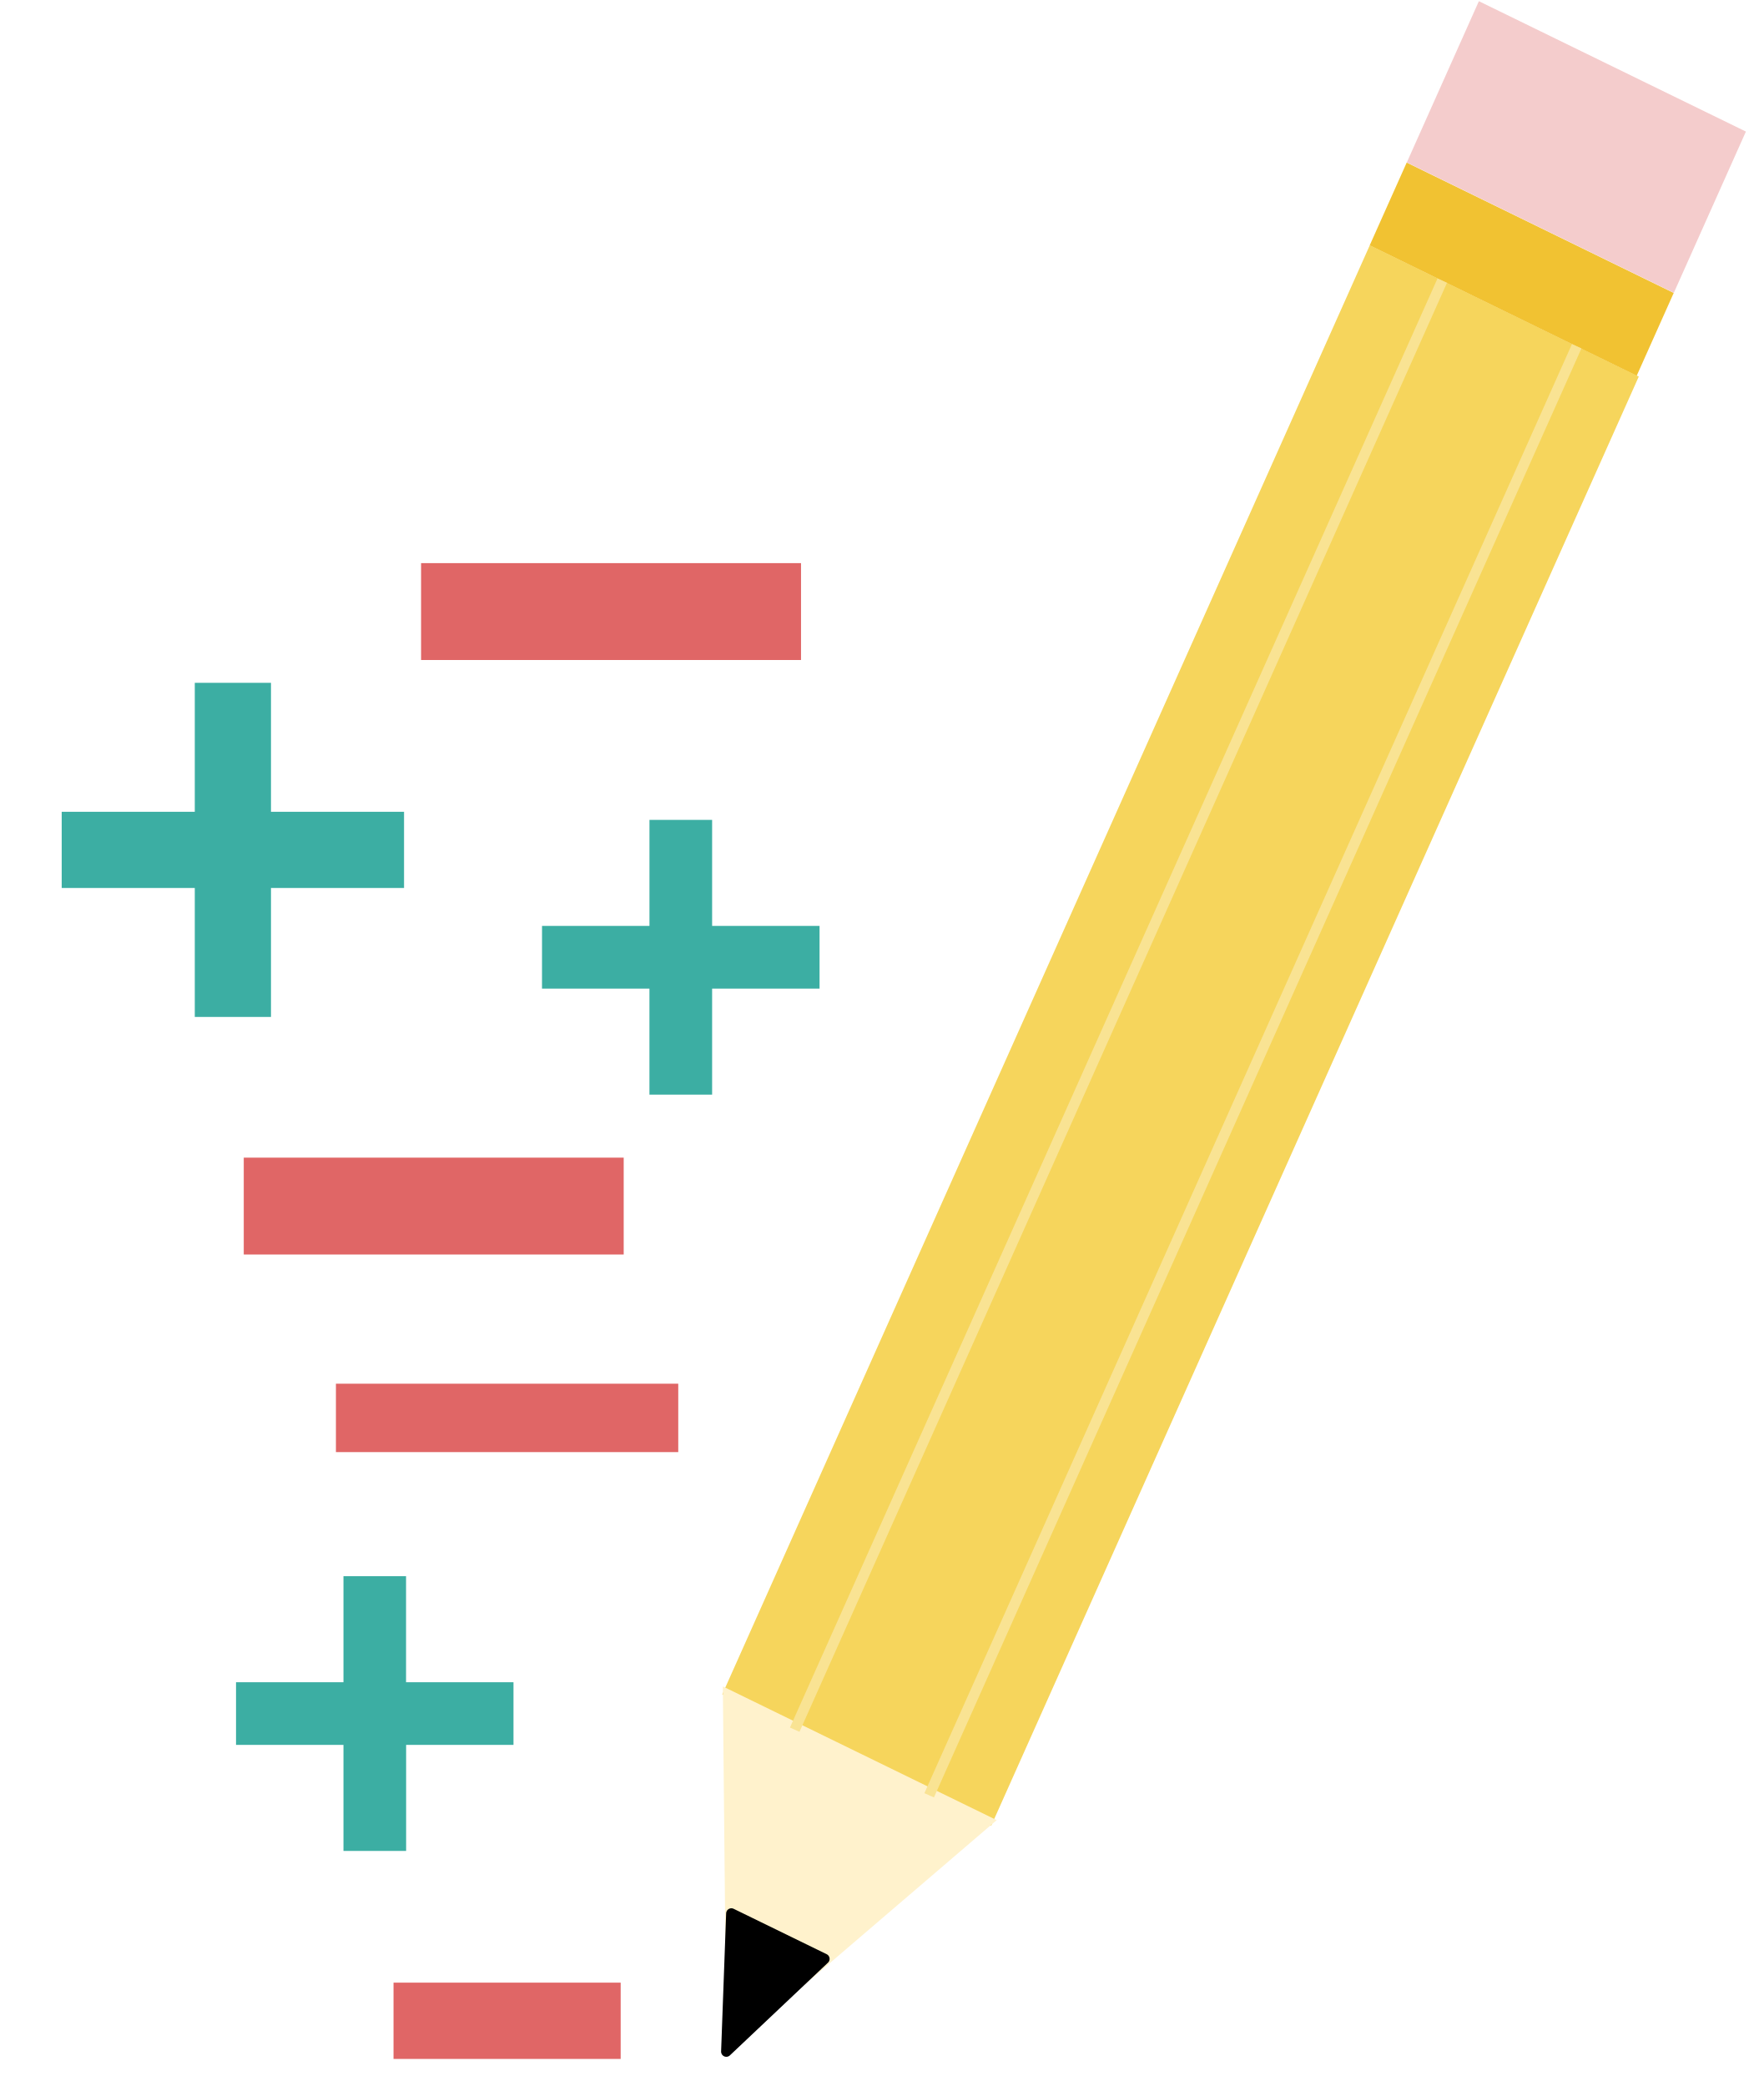
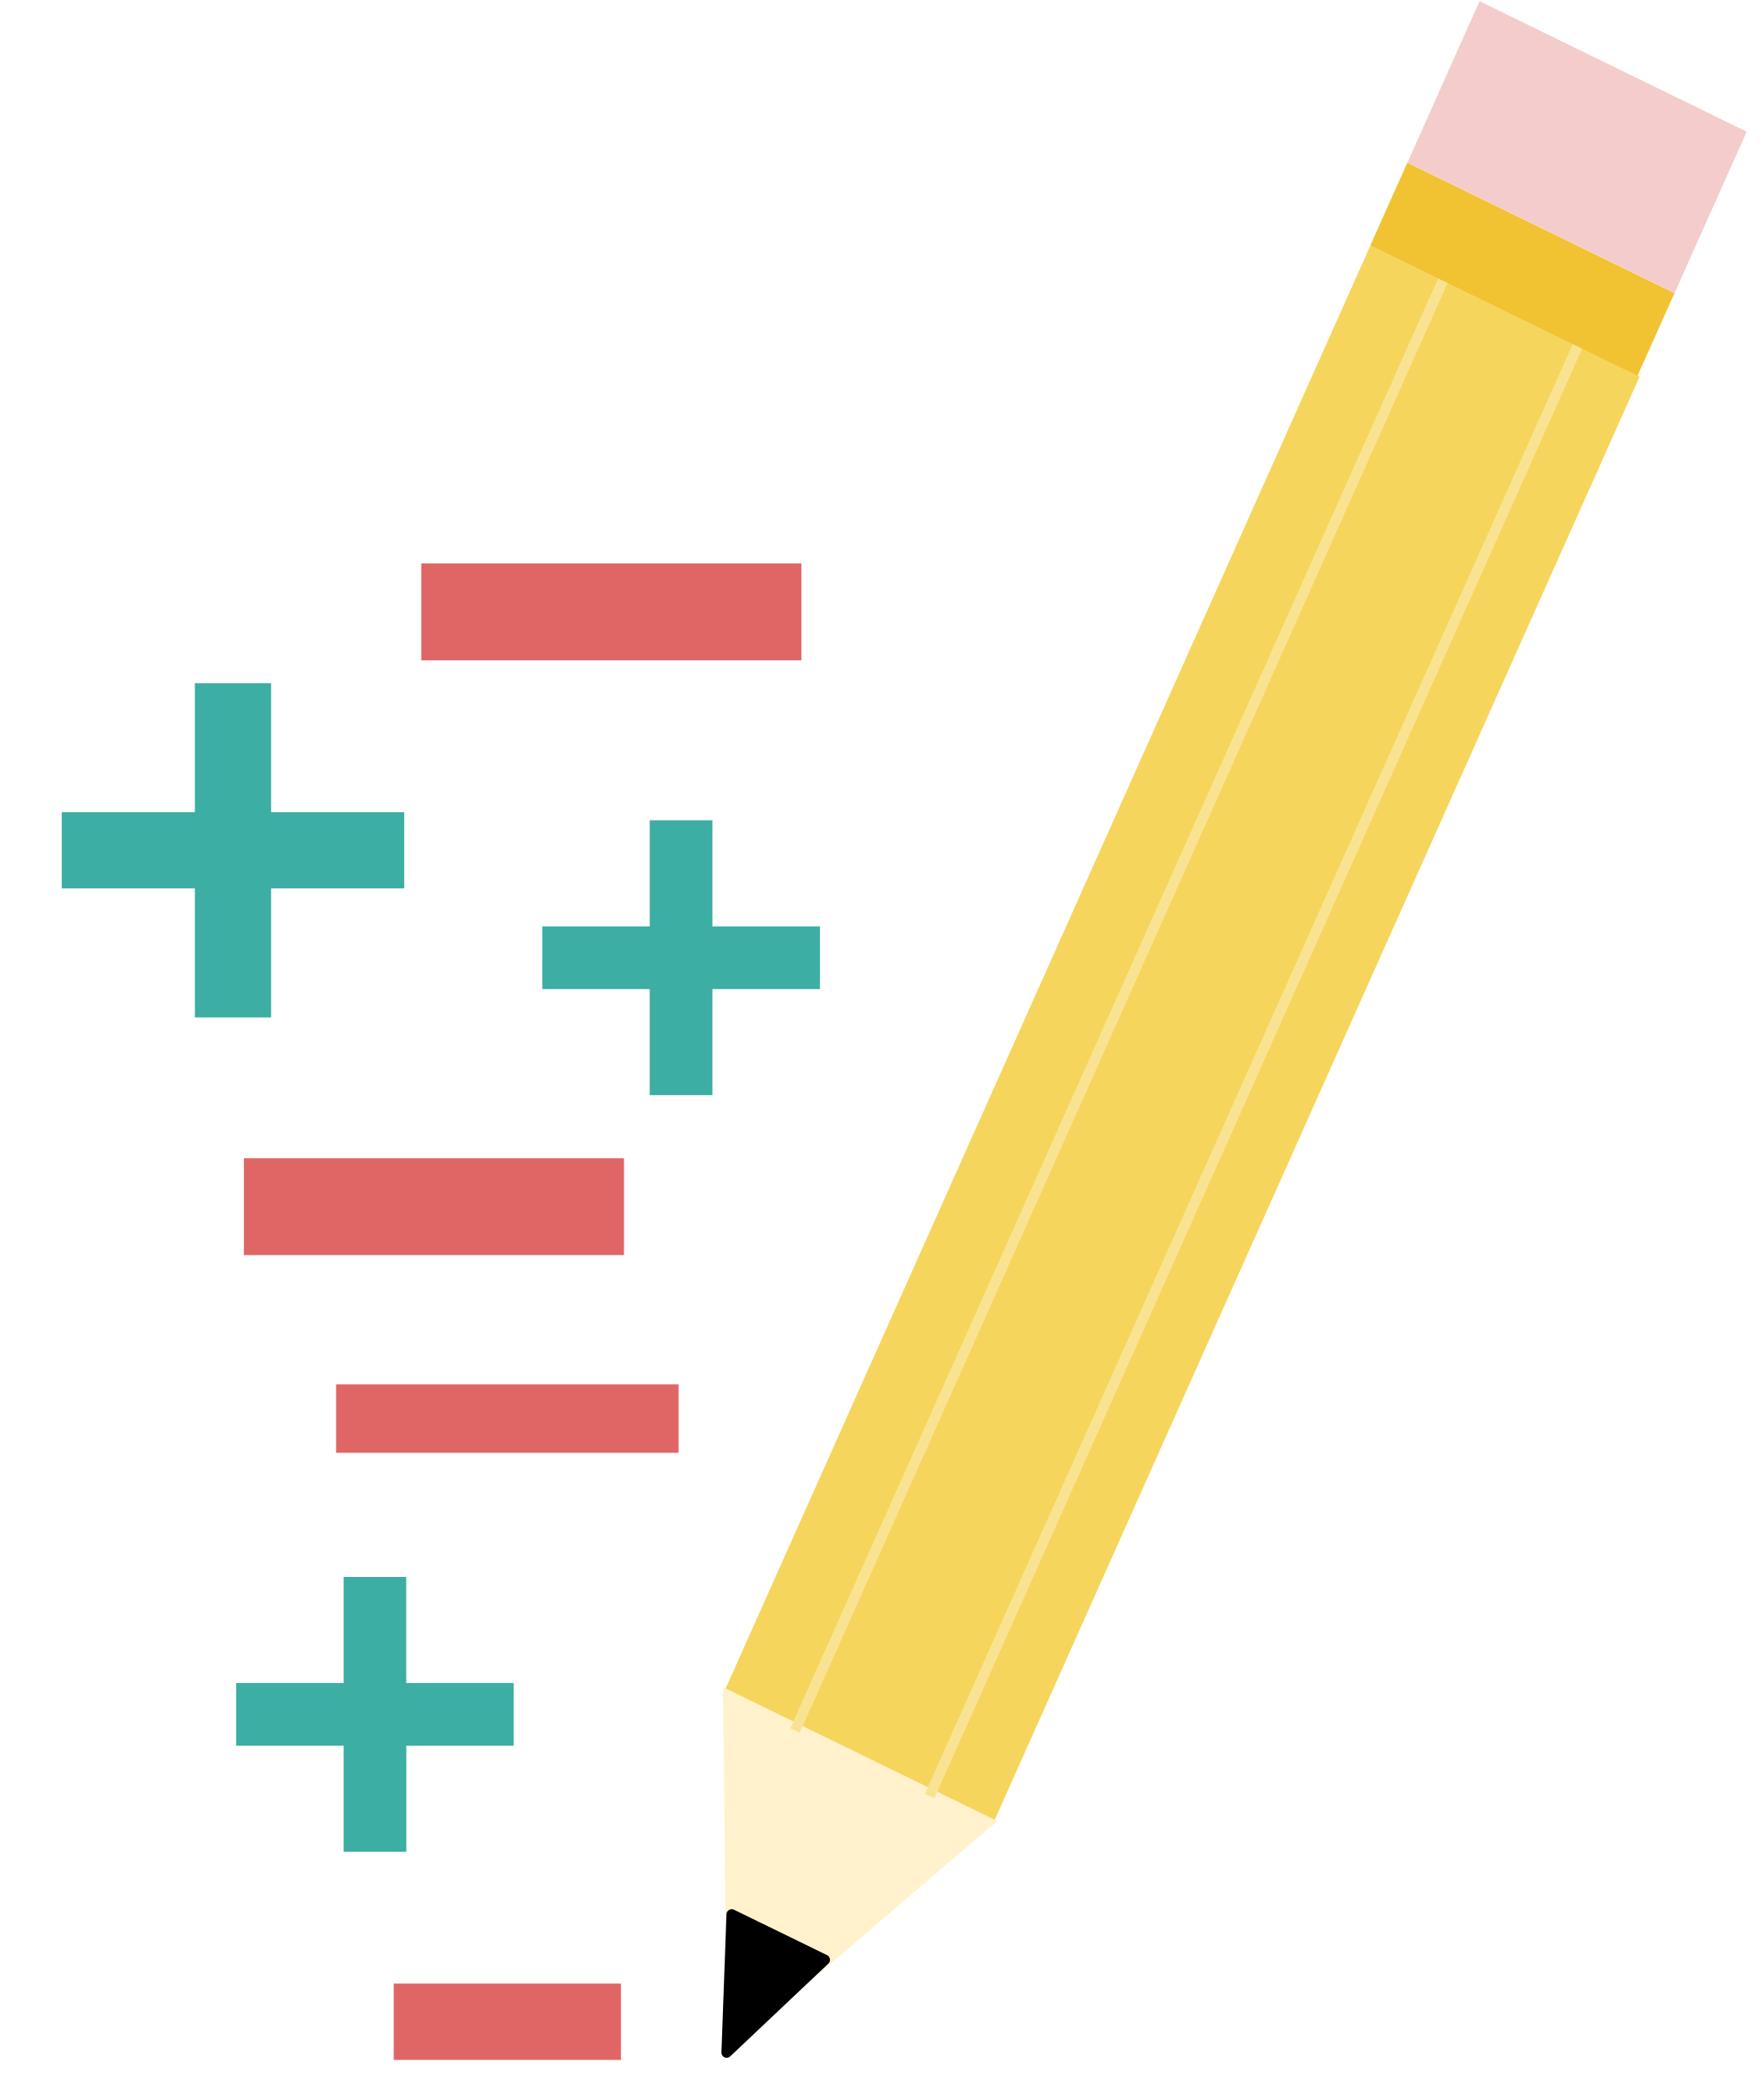
- <svg xmlns="http://www.w3.org/2000/svg" width="169.043" height="200" viewBox="0 0 169.043 200">
+ <svg xmlns="http://www.w3.org/2000/svg" width="169.04" height="200" viewBox="0 0 169.043 200">
  <defs>
-     <clipPath id="clip-path">
-       <path id="Path_288" data-name="Path 288" d="M0,0H169.043V200H0Z" fill="none" />
+     <clipPath id="a">
+       <path d="M0,0H169.043V200H0Z" fill="none" data-name="Path 288" />
    </clipPath>
  </defs>
-   <g id="list_ico" clip-path="url(#clip-path)">
-     <path id="Path_262" data-name="Path 262" d="M0,0H169.043V200H0Z" fill="rgba(0,0,0,0)" fill-rule="evenodd" />
-     <path id="Path_263" data-name="Path 263" d="M39.122,82.087H26.365V69.722H19.06V82.087H6.3v7.305H19.06v12.365h7.305V89.392H39.122Z" transform="translate(-0.385 -4.255)" fill="#3caea3" fill-rule="evenodd" />
-     <path id="Path_264" data-name="Path 264" d="M39.122,82.087H26.365V69.722H19.06V82.087H6.3v7.305H19.06v12.365h7.305V89.392H39.122Z" transform="translate(-0.385 -4.255)" fill="none" fill-rule="evenodd" />
-     <path id="Path_265" data-name="Path 265" d="M58.114,119.407H25.3v7.637H58.114Z" transform="translate(-1.544 -7.288)" fill="none" fill-rule="evenodd" />
-     <path id="Path_266" data-name="Path 266" d="M67.12,141.289H34.3v6.558H67.12Z" transform="translate(-2.094 -8.623)" fill="#e06666" fill-rule="evenodd" />
-     <path id="Path_267" data-name="Path 267" d="M135.827,25.046l-62.08,138.93,25.789,12.586,62.08-138.93Z" transform="translate(-4.501 -1.529)" fill="#f6d55c" fill-rule="evenodd" />
-     <path id="Path_268" data-name="Path 268" d="M135.827,25.046l-62.08,138.93,25.789,12.586,62.08-138.93Z" transform="translate(-4.501 -1.529)" fill="none" fill-rule="evenodd" />
-     <path id="Path_269" data-name="Path 269" d="M73.805,172.2l.344,35.019,25.913-22.2Z" transform="translate(-4.505 -10.51)" fill="#fff2cc" fill-rule="evenodd" />
-     <path id="Path_270" data-name="Path 270" d="M73.805,172.2l.344,35.019,25.913-22.2Z" transform="translate(-4.505 -10.51)" fill="none" fill-rule="evenodd" />
-     <path id="Path_271" data-name="Path 271" d="M83.563,199.738l-8.919-4.353-.484,13.24Z" transform="translate(-4.526 -11.925)" fill-rule="evenodd" />
-     <path id="Path_272" data-name="Path 272" d="M83.563,199.738l-8.919-4.353-.484,13.24Z" transform="translate(-4.526 -11.925)" fill="none" stroke="#000" stroke-linejoin="round" stroke-miterlimit="10" stroke-width="1" fill-rule="evenodd" />
-     <path id="Path_273" data-name="Path 273" d="M143.4,16.6l-3.546,7.935,25.6,12.5L169,29.1Z" transform="translate(-8.536 -1.013)" fill="#f1c232" fill-rule="evenodd" />
-     <path id="Path_274" data-name="Path 274" d="M143.4,16.6l-3.546,7.935,25.6,12.5L169,29.1Z" transform="translate(-8.536 -1.013)" fill="none" fill-rule="evenodd" />
-     <path id="Path_275" data-name="Path 275" d="M150.551.121l-6.909,15.462,25.6,12.5,6.909-15.462Z" transform="translate(-8.767 -0.007)" fill="#f4cccc" fill-rule="evenodd" />
-     <path id="Path_276" data-name="Path 276" d="M150.551.121l-6.909,15.462,25.6,12.5,6.909-15.462Z" transform="translate(-8.767 -0.007)" fill="none" fill-rule="evenodd" />
-     <path id="Path_277" data-name="Path 277" d="M143.225,28.657l-62.08,138.93" transform="translate(-4.953 -1.749)" fill="rgba(0,0,0,0)" fill-rule="evenodd" />
-     <path id="Path_278" data-name="Path 278" d="M143.225,28.657l-62.08,138.93" transform="translate(-4.953 -1.749)" fill="none" stroke="#f9e393" stroke-linejoin="round" stroke-miterlimit="10" stroke-width="1" fill-rule="evenodd" />
-     <path id="Path_279" data-name="Path 279" d="M156.952,35.357l-62.08,138.93" transform="translate(-5.79 -2.158)" fill="rgba(0,0,0,0)" fill-rule="evenodd" />
-     <path id="Path_280" data-name="Path 280" d="M156.952,35.357l-62.08,138.93" transform="translate(-5.79 -2.158)" fill="none" stroke="#f9e393" stroke-linejoin="round" stroke-miterlimit="10" stroke-width="1" fill-rule="evenodd" />
-     <path id="Path_281" data-name="Path 281" d="M55.344,93.886h10.3V83.719h6.007V93.886h10.3v6.007h-10.3V110.06H65.641V99.893h-10.3Z" transform="translate(-3.378 -5.11)" fill="#3caea3" fill-rule="evenodd" />
-     <path id="Path_282" data-name="Path 282" d="M55.344,93.886h10.3V83.719h6.007V93.886h10.3v6.007h-10.3V110.06H65.641V99.893h-10.3Z" transform="translate(-3.378 -5.11)" fill="none" fill-rule="evenodd" />
-     <path id="Path_283" data-name="Path 283" d="M50.7,171.111h-10.3V160.944H34.4v10.167H24.1v6.007H34.4v10.167h6.007V177.118H50.7Z" transform="translate(-1.471 -9.823)" fill="#3caea3" fill-rule="evenodd" />
-     <path id="Path_284" data-name="Path 284" d="M61.957,202.446H40.18v7.315H61.957Z" transform="translate(-2.452 -12.356)" fill="#e06666" fill-rule="evenodd" />
-     <path id="Path_285" data-name="Path 285" d="M79.42,57.5H42.994v9.288H79.42Z" transform="translate(-2.624 -3.509)" fill="#e06666" fill-rule="evenodd" />
-     <path id="Path_286" data-name="Path 286" d="M79.42,57.5H42.994v9.288H79.42Z" transform="translate(-2.624 -3.509)" fill="none" fill-rule="evenodd" />
-     <path id="Path_287" data-name="Path 287" d="M79.42,57.5H42.994v9.288H79.42Z" transform="translate(-19.624 53.491)" fill="#e06666" fill-rule="evenodd" />
+   <g clip-path="url(#a)" fill-rule="evenodd">
+     <path d="M0,0H169.043V200H0Z" fill="rgba(0,0,0,0)" data-name="Path 262" />
+     <path transform="translate(-.385 -4.255)" d="M39.122,82.087H26.365V69.722H19.06V82.087H6.3v7.305H19.06v12.365h7.305V89.392H39.122Z" fill="#3caea3" data-name="Path 263" />
+     <path transform="translate(-.385 -4.255)" d="M39.122,82.087H26.365V69.722H19.06V82.087H6.3v7.305H19.06v12.365h7.305V89.392H39.122Z" fill="none" data-name="Path 264" />
+     <path transform="translate(-1.544 -7.288)" d="M58.114,119.407H25.3v7.637H58.114Z" fill="none" data-name="Path 265" />
+     <path transform="translate(-2.094 -8.623)" d="M67.12,141.289H34.3v6.558H67.12Z" fill="#e06666" data-name="Path 266" />
+     <path transform="translate(-4.501 -1.529)" d="m135.83 25.046l-62.08 138.93 25.789 12.586 62.08-138.93z" fill="#f6d55c" data-name="Path 267" />
+     <path transform="translate(-4.501 -1.529)" d="m135.83 25.046l-62.08 138.93 25.789 12.586 62.08-138.93z" fill="none" data-name="Path 268" />
+     <path transform="translate(-4.505 -10.51)" d="M73.805,172.2l.344,35.019,25.913-22.2Z" fill="#fff2cc" data-name="Path 269" />
+     <path transform="translate(-4.505 -10.51)" d="M73.805,172.2l.344,35.019,25.913-22.2Z" fill="none" data-name="Path 270" />
+     <path transform="translate(-4.526 -11.925)" d="m83.563 199.74l-8.919-4.353-0.484 13.24z" data-name="Path 271" />
+     <path transform="translate(-4.526 -11.925)" d="m83.563 199.74l-8.919-4.353-0.484 13.24z" fill="none" stroke="#000" stroke-linejoin="round" stroke-miterlimit="10" data-name="Path 272" />
+     <path transform="translate(-8.536 -1.013)" d="M143.4,16.6l-3.546,7.935,25.6,12.5L169,29.1Z" fill="#f1c232" data-name="Path 273" />
+     <path transform="translate(-8.536 -1.013)" d="M143.4,16.6l-3.546,7.935,25.6,12.5L169,29.1Z" fill="none" data-name="Path 274" />
+     <path transform="translate(-8.767 -.007)" d="M150.551.121l-6.909,15.462,25.6,12.5,6.909-15.462Z" fill="#f4cccc" data-name="Path 275" />
+     <path transform="translate(-8.767 -.007)" d="M150.551.121l-6.909,15.462,25.6,12.5,6.909-15.462Z" fill="none" data-name="Path 276" />
+     <path transform="translate(-4.953 -1.749)" d="m143.22 28.657l-62.08 138.93" fill="rgba(0,0,0,0)" data-name="Path 277" />
+     <path transform="translate(-4.953 -1.749)" d="m143.22 28.657l-62.08 138.93" fill="none" stroke="#f9e393" stroke-linejoin="round" stroke-miterlimit="10" data-name="Path 278" />
+     <path transform="translate(-5.79 -2.158)" d="m156.95 35.357l-62.08 138.93" fill="rgba(0,0,0,0)" data-name="Path 279" />
+     <path transform="translate(-5.79 -2.158)" d="m156.95 35.357l-62.08 138.93" fill="none" stroke="#f9e393" stroke-linejoin="round" stroke-miterlimit="10" data-name="Path 280" />
+     <path transform="translate(-3.378 -5.11)" d="M55.344,93.886h10.3V83.719h6.007V93.886h10.3v6.007h-10.3V110.06H65.641V99.893h-10.3Z" fill="#3caea3" data-name="Path 281" />
+     <path transform="translate(-3.378 -5.11)" d="M55.344,93.886h10.3V83.719h6.007V93.886h10.3v6.007h-10.3V110.06H65.641V99.893h-10.3Z" fill="none" data-name="Path 282" />
+     <path transform="translate(-1.471 -9.823)" d="m50.7 171.11h-10.3v-10.167h-6v10.167h-10.3v6.007h10.3v10.167h6.007v-10.167h10.293z" fill="#3caea3" data-name="Path 283" />
+     <path transform="translate(-2.452 -12.356)" d="M61.957,202.446H40.18v7.315H61.957Z" fill="#e06666" data-name="Path 284" />
+     <path transform="translate(-2.624 -3.509)" d="M79.42,57.5H42.994v9.288H79.42Z" fill="#e06666" data-name="Path 285" />
+     <path transform="translate(-2.624 -3.509)" d="M79.42,57.5H42.994v9.288H79.42Z" fill="none" data-name="Path 286" />
+     <path transform="translate(-19.624 53.491)" d="M79.42,57.5H42.994v9.288H79.42Z" fill="#e06666" data-name="Path 287" />
  </g>
</svg>
